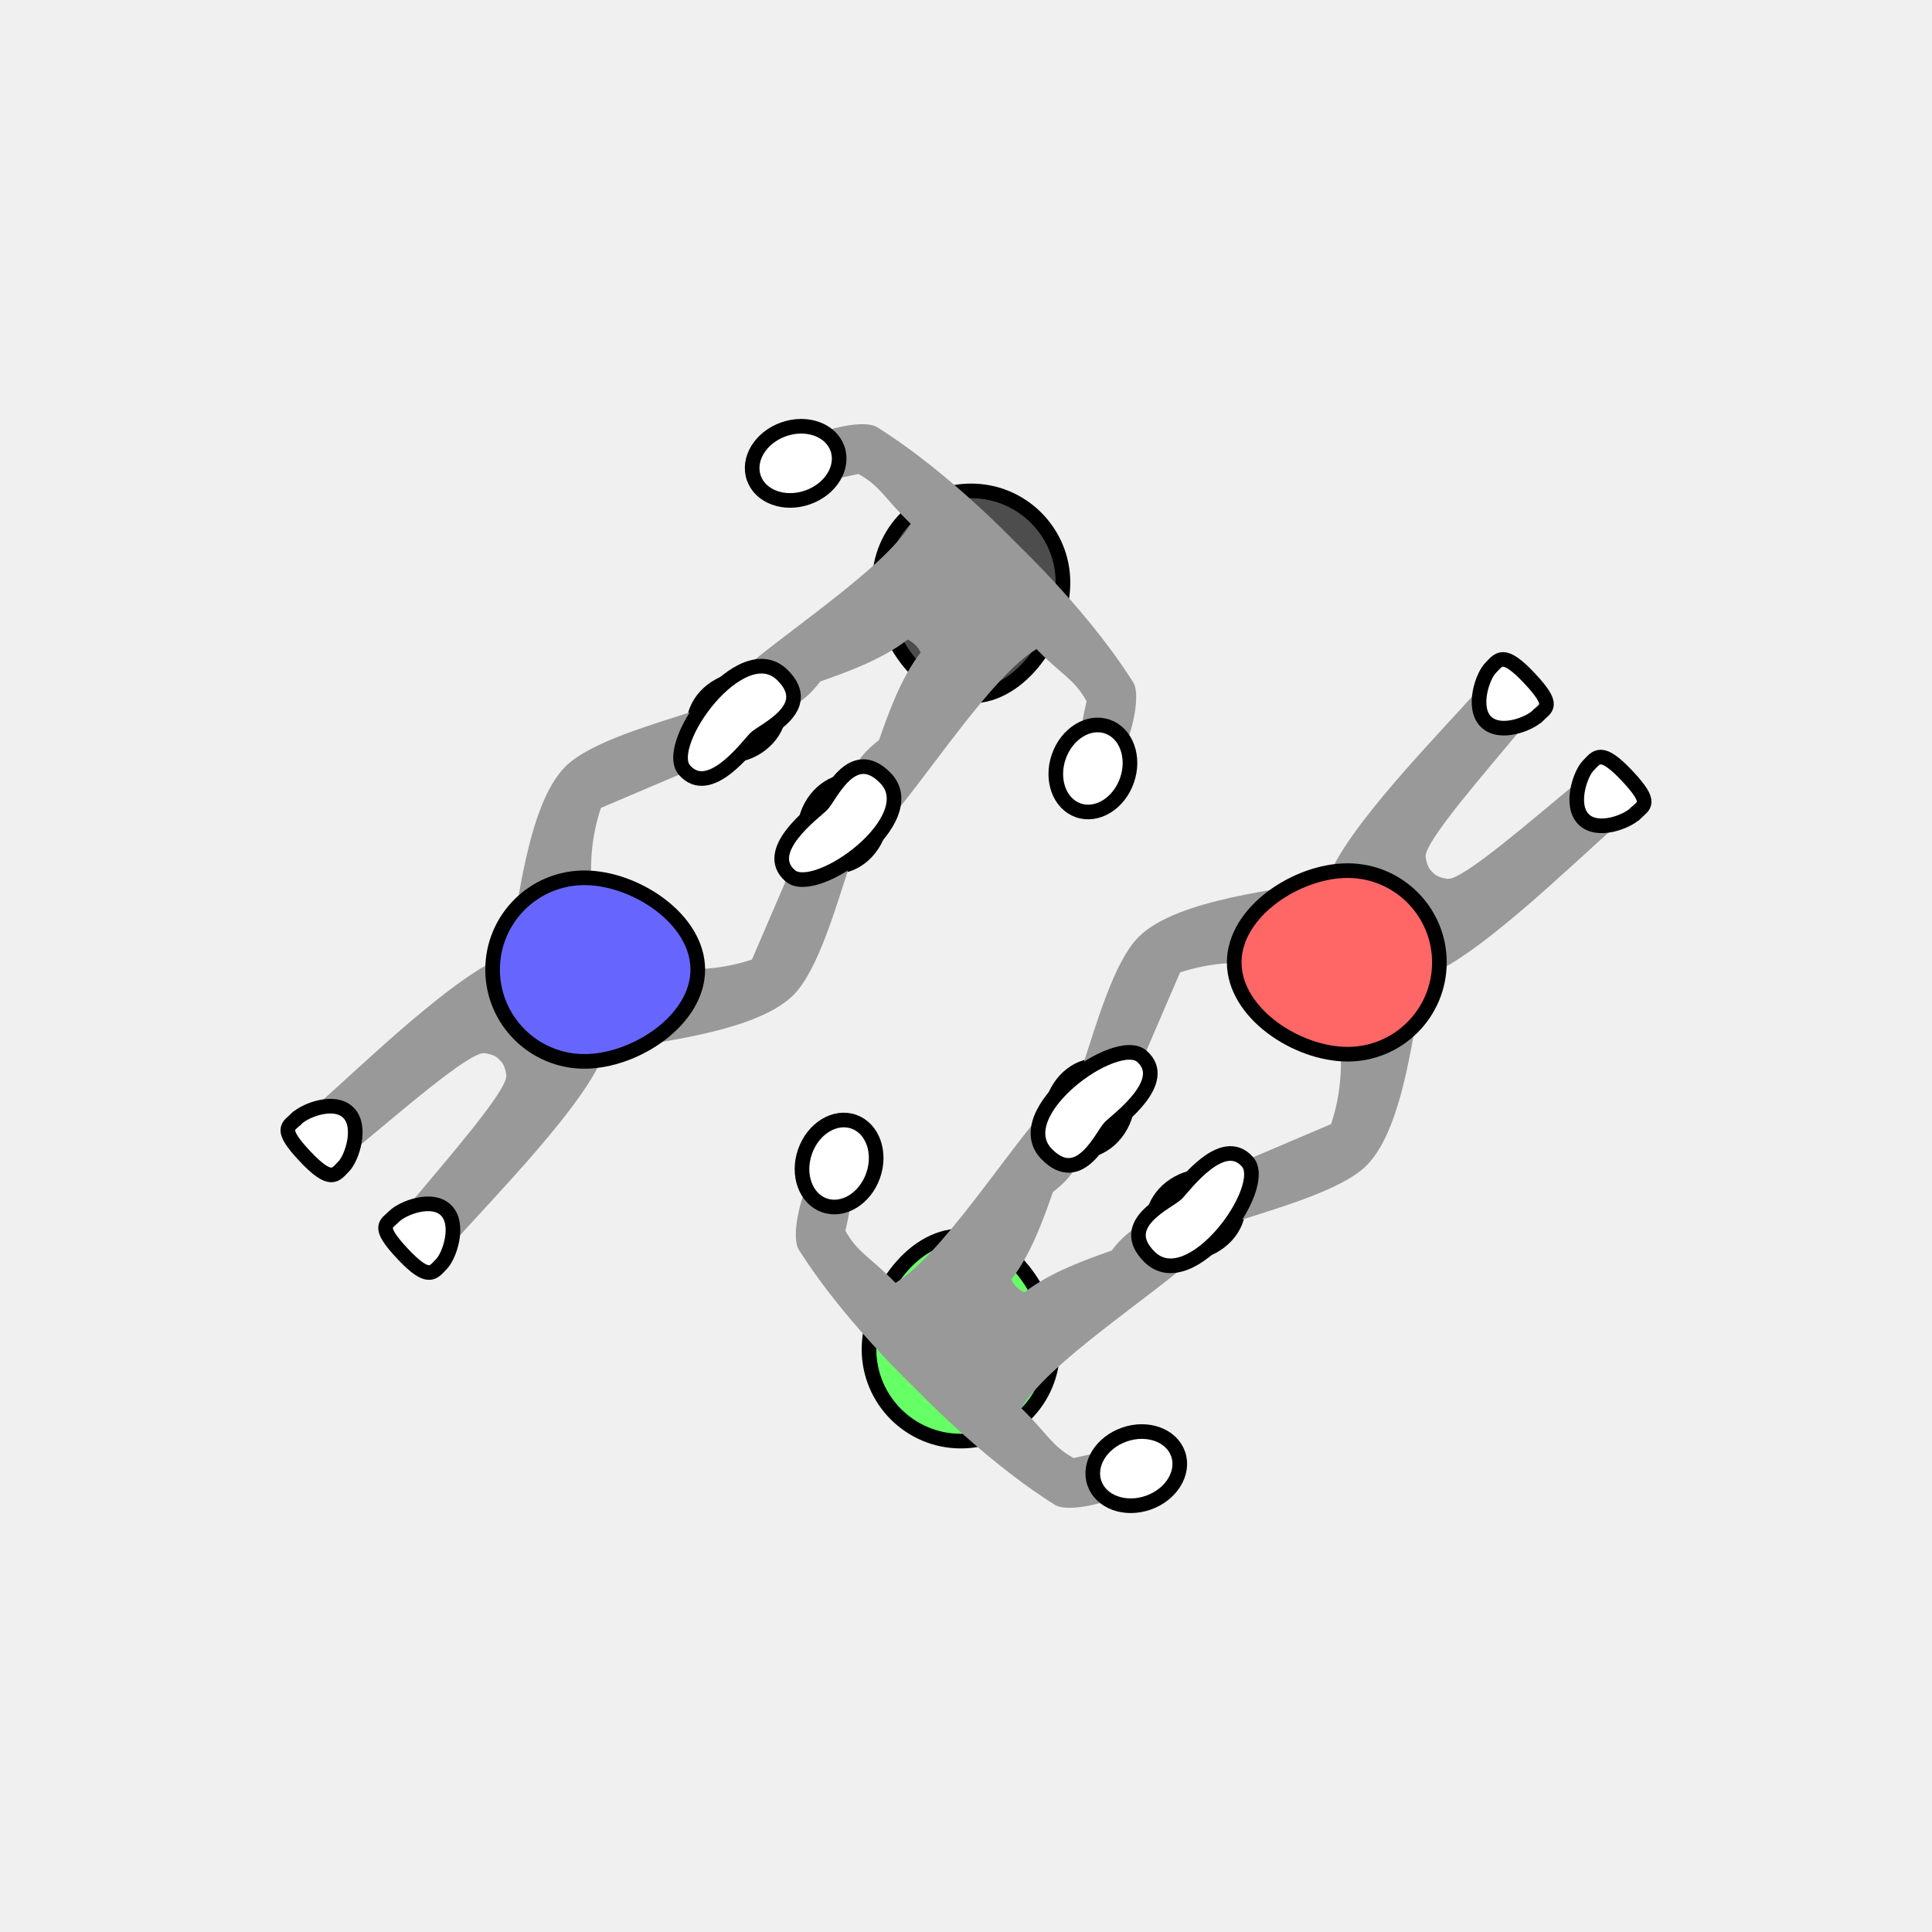
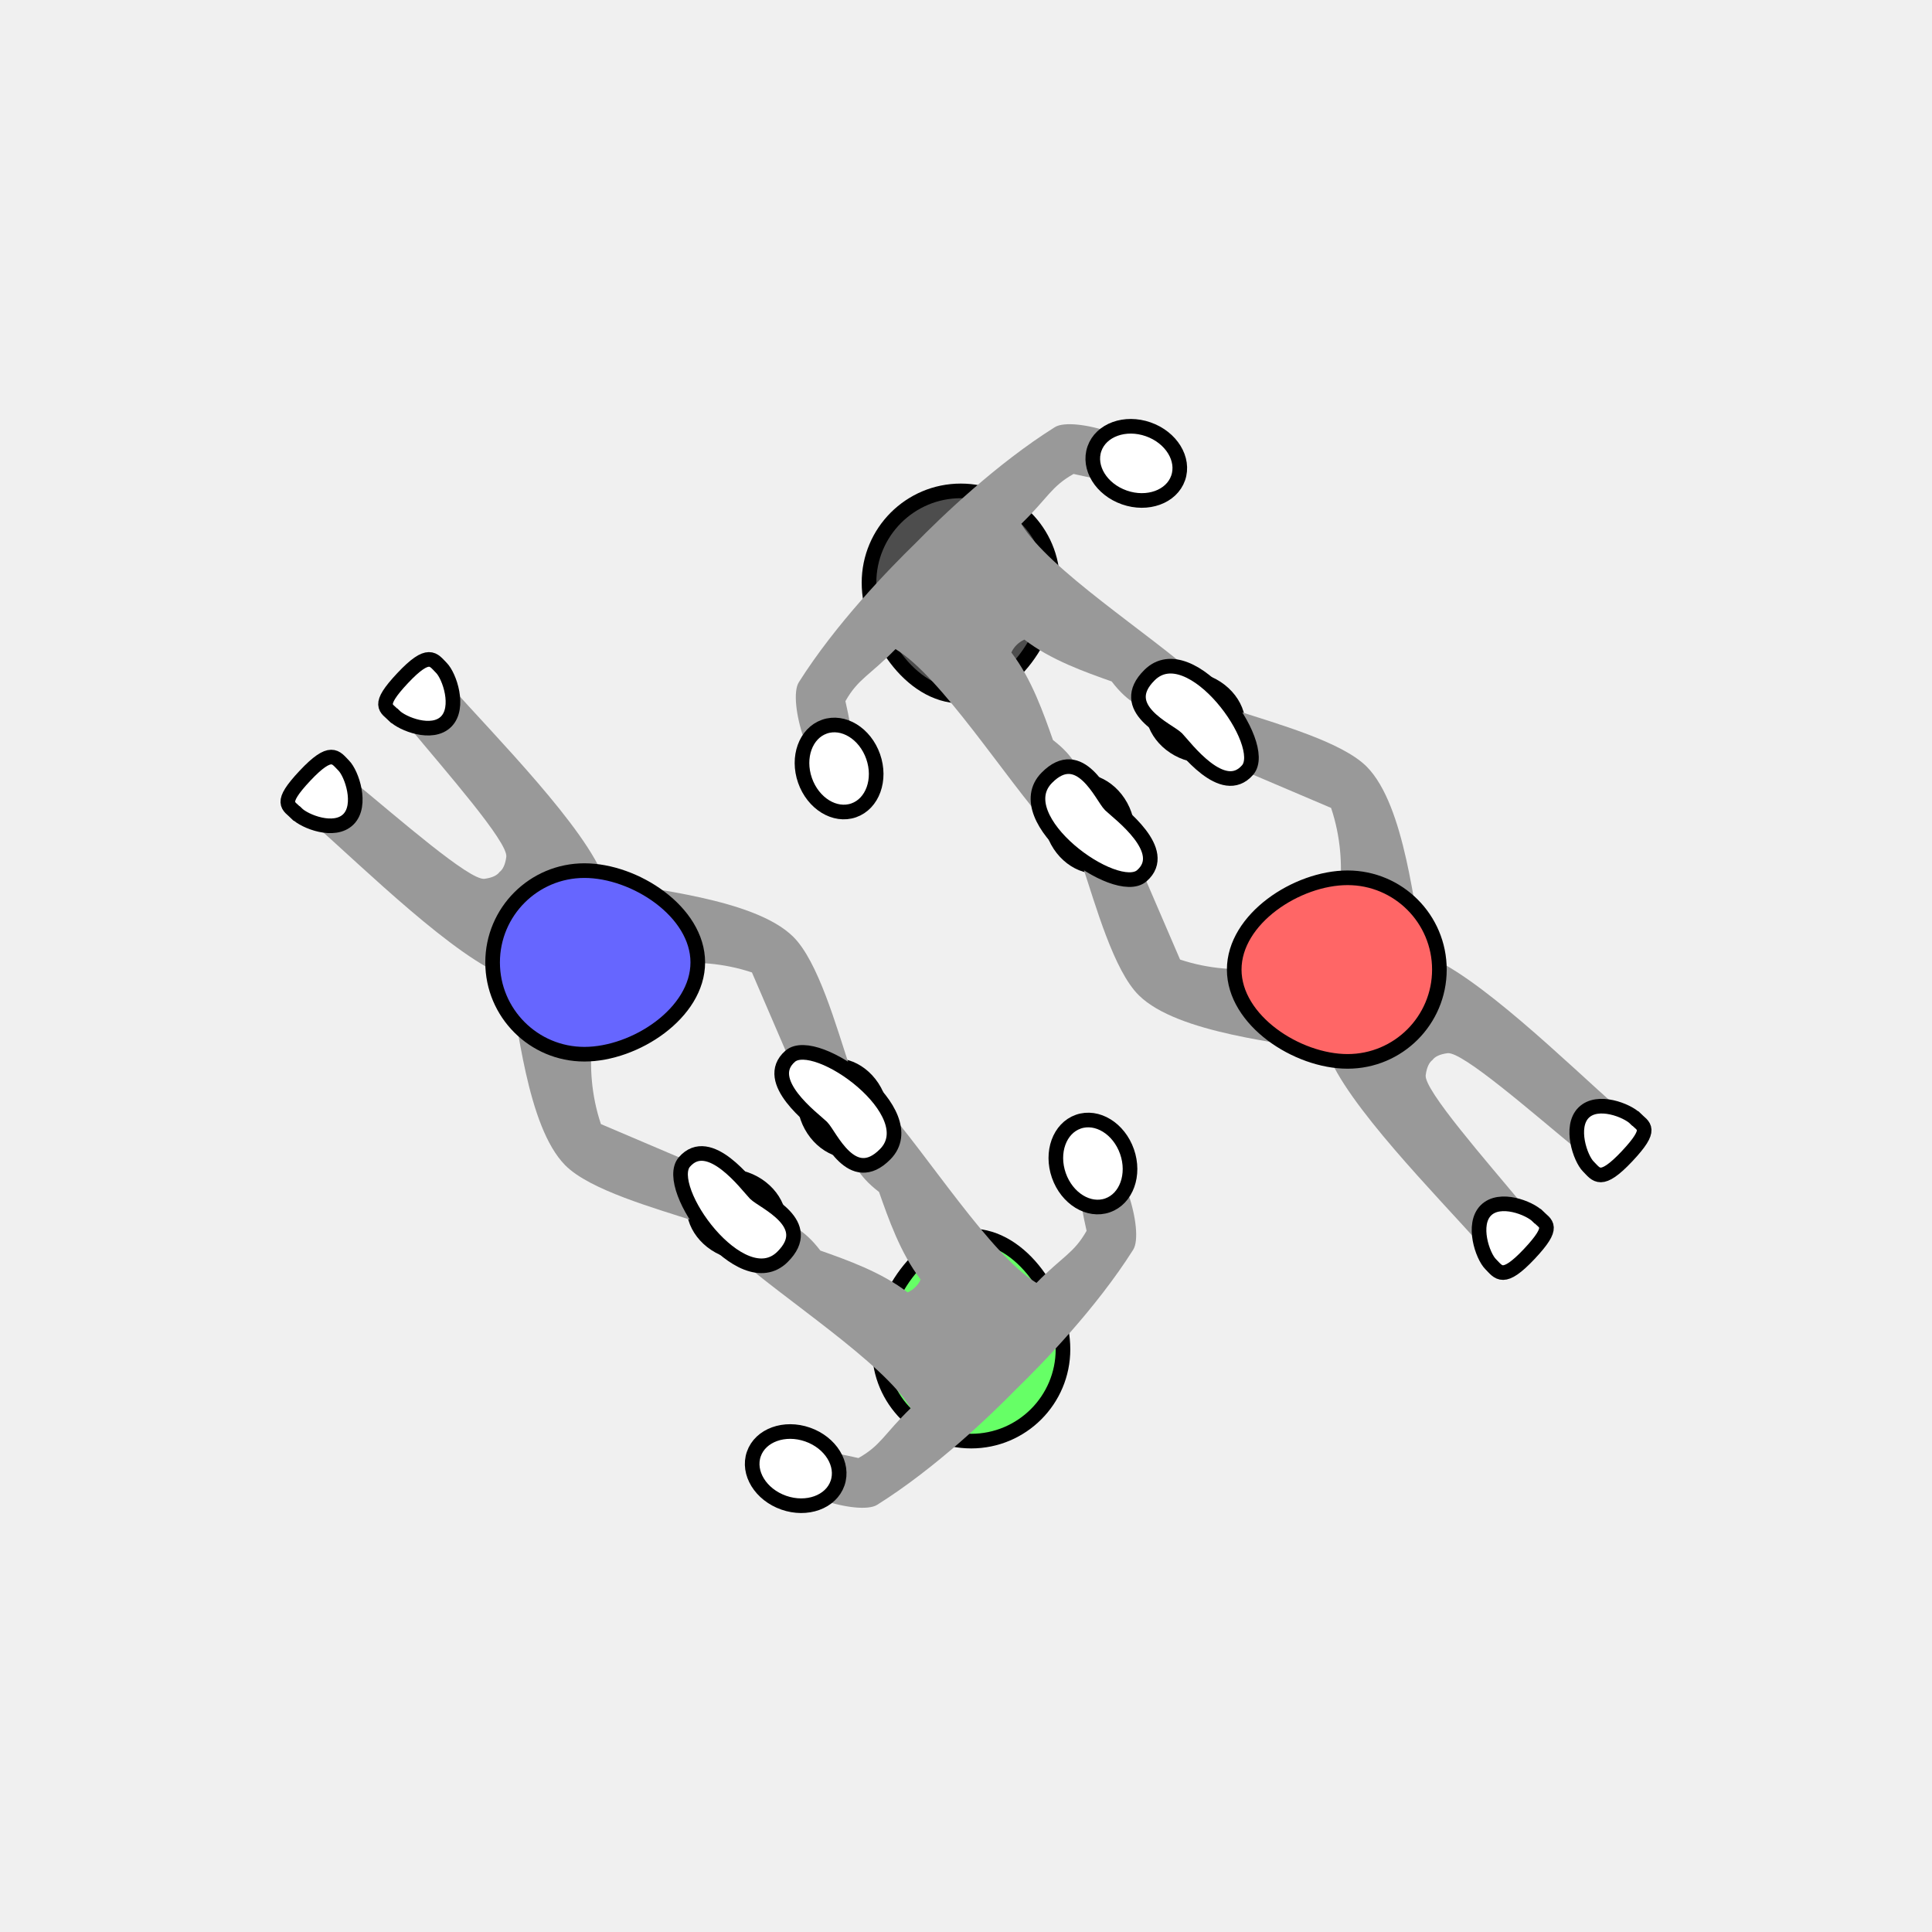
<svg xmlns="http://www.w3.org/2000/svg" width="35mm" height="35mm" viewBox="0 0 35 35" version="1.1" id="svg1" xml:space="preserve">
  <defs id="defs1" />
  <g id="layer1">
-     <path id="path1-3-0-5-2" style="fill:#66ff66;fill-opacity:1;stroke:#000000;stroke-width:0.265" d="m 15.743,24.444 c 0,-0.918 0.744,-2.054 1.663,-2.054 0.918,0 1.663,1.136 1.663,2.054 1e-6,0.918 -0.744,1.663 -1.663,1.663 -0.918,0 -1.663,-0.744 -1.663,-1.663 z" />
-     <ellipse style="fill:#ffffff;fill-opacity:1;stroke:#000000;stroke-width:0.265;stroke-dasharray:none;stroke-opacity:1" id="path1-7-2-9-9-8-7-2" cx="17.808" cy="-5.458" rx="0.654" ry="0.803" transform="rotate(61.28516)" />
-     <ellipse style="fill:#ffffff;fill-opacity:1;stroke:#000000;stroke-width:0.265;stroke-dasharray:none;stroke-opacity:1" id="path1-7-2-9-9-8-7-2-2" cx="-20.56" cy="5.751" rx="0.654" ry="0.803" transform="matrix(-0.8770217,-0.4804507,-0.4804507,0.8770217,0,0)" />
-     <path style="fill:#999999;fill-opacity:1;stroke:none;stroke-width:0.265;stroke-dasharray:none;stroke-opacity:1" d="m 16.062,7.559 c -0.262,-0.004 -0.518,0.082 -0.508,0.262 0.072,1.252 0.081,3.577 0.51,4.482 -0.438,0.679 -1.68,2.143 -1.689,3.135 -0.006,0.634 0.589,1.69 0.957,2.42 0.127,0.251 1.024,0.012 0.92,-0.25 l -0.891,-2.238 c 0.496,-0.99 1.378,-1.524 1.941,-1.777 0.563,0.256 1.443,0.793 1.936,1.785 l -0.9,2.234 c -0.105,0.261 0.792,0.505 0.92,0.254 0.371,-0.729 0.968,-1.784 0.965,-2.418 -0.006,-0.992 -1.242,-2.458 -1.678,-3.139 0.432,-0.904 0.45,-3.23 0.527,-4.482 0.022,-0.359 -1.022,-0.346 -1.057,0.012 -0.101,1.03 -0.213,2.744 -0.428,2.906 -0.121,0.092 -0.211,0.116 -0.279,0.105 -0.068,0.01 -0.16,-0.015 -0.281,-0.107 C 16.814,10.579 16.706,8.866 16.609,7.836 16.593,7.657 16.325,7.563 16.062,7.559 Z" id="path4-6-3" transform="rotate(-135,14.90848,16.73679)" />
-     <path id="path1-7-1-9-7" style="fill:#ffffff;stroke:#000000;stroke-width:0.265;stroke-dasharray:none" d="m 5.374,20.264 c 0.147,-0.147 0.683,-0.361 0.938,-0.106 0.255,0.255 0.061,0.827 -0.086,0.974 -0.147,0.147 -0.223,0.323 -0.702,-0.186 -0.478,-0.509 -0.298,-0.535 -0.151,-0.682 z" />
-     <path id="path1-7-1-9-7-5" style="fill:#ffffff;stroke:#000000;stroke-width:0.265;stroke-dasharray:none" d="m 7.144,22.033 c 0.147,-0.147 0.683,-0.361 0.938,-0.106 0.255,0.255 0.061,0.827 -0.086,0.974 C 7.85,23.047 7.773,23.224 7.295,22.715 6.816,22.206 6.997,22.18 7.144,22.033 Z" />
-     <path id="path1-3-0" style="fill:#4d4d4d;fill-opacity:1;stroke:#000000;stroke-width:0.265" d="m 19.257,10.556 c -10e-7,0.918 -0.744,2.054 -1.663,2.054 -0.918,-10e-7 -1.663,-1.136 -1.663,-2.054 -1e-6,-0.918 0.744,-1.663 1.663,-1.663 0.918,-4e-7 1.663,0.744 1.663,1.663 z" />
-     <path style="fill:#999999;fill-opacity:1;stroke:none;stroke-width:0.265;stroke-dasharray:none;stroke-opacity:1" d="m 16.191,8.904 c -0.292,-0.008 -0.617,0.099 -0.605,0.301 0.072,1.252 0.538,3.33 0.305,4.273 -0.676,-0.01 -0.857,0.095 -1.309,-0.031 -0.321,-0.512 -0.75,-1.125 -1.102,-0.854 -0.354,0.274 0.361,1.606 0.742,1.693 1.223,0.28 2.604,0.306 3.273,0.299 0.67,0.009 2.052,-0.011 3.275,-0.287 0.382,-0.086 1.103,-1.416 0.75,-1.691 -0.35,-0.273 -0.783,0.341 -1.105,0.852 -0.452,0.125 -0.633,0.018 -1.309,0.025 -0.23,-0.945 0.243,-3.019 0.32,-4.271 0.022,-0.359 -1.02,-0.424 -1.055,-0.066 -0.05,0.515 -0.184,0.627 -0.117,1.156 -0.217,0.453 -0.512,1.061 -0.588,1.654 -0.059,0.022 -0.115,0.03 -0.166,0.029 -0.051,9.3e-5 -0.107,-0.009 -0.166,-0.031 -0.074,-0.593 -0.366,-1.201 -0.582,-1.654 0.069,-0.529 -0.065,-0.641 -0.113,-1.156 -0.015,-0.156 -0.222,-0.234 -0.449,-0.24 z" id="path4-6-3-2" transform="matrix(0.7071068,0.7071068,0.7071068,-0.7071068,-4.268108,7.783564)" />
-     <path id="path1-7-1-1-4" style="fill:#ffffff;stroke:#000000;stroke-width:0.265;stroke-dasharray:none" d="m 12.399,13.95 c 0.449,0.517 1.136,-0.423 1.281,-0.572 0.145,-0.148 1.106,-0.546 0.494,-1.149 -0.742,-0.732 -2.179,1.255 -1.775,1.721 z" />
-     <path id="path1-7-1-1-4-5" style="fill:#ffffff;stroke:#000000;stroke-width:0.265;stroke-dasharray:none" d="m 14.315,15.865 c -0.517,-0.449 0.423,-1.136 0.572,-1.281 0.148,-0.145 0.546,-1.106 1.149,-0.494 0.732,0.742 -1.255,2.179 -1.721,1.775 z" />
-     <ellipse style="fill:#ffffff;fill-opacity:1;stroke:#000000;stroke-width:0.265;stroke-dasharray:none;stroke-opacity:1" id="path1-7-2-9-9-1-3" cx="12.681" cy="-10.836" rx="0.654" ry="0.803" transform="rotate(70.72808)" />
-     <ellipse style="fill:#ffffff;fill-opacity:1;stroke:#000000;stroke-width:0.265;stroke-dasharray:none;stroke-opacity:1" id="path1-7-2-9-9-1-3-9" cx="-23.284" cy="6.607" rx="0.654" ry="0.803" transform="matrix(-0.9439628,-0.3300518,-0.3300518,0.9439628,0,0)" />
-     <path id="path1-3-2" style="fill:#6666ff;fill-opacity:1;stroke:#000000;stroke-width:0.265" d="m 10.587,15.902 c 0.918,0 2.054,0.744 2.054,1.663 1e-6,0.918 -1.136,1.663 -2.054,1.663 -0.918,-1e-6 -1.663,-0.744 -1.663,-1.663 -5e-7,-0.918 0.744,-1.663 1.663,-1.663 z" />
-     <ellipse style="fill:#ffffff;fill-opacity:1;stroke:#000000;stroke-width:0.265;stroke-dasharray:none;stroke-opacity:1" id="path1-7-2-9-9-8-7-2-5" cx="-29.703" cy="8.422" rx="0.654" ry="0.803" transform="rotate(-118.7148)" />
-     <ellipse style="fill:#ffffff;fill-opacity:1;stroke:#000000;stroke-width:0.265;stroke-dasharray:none;stroke-opacity:1" id="path1-7-2-9-9-8-7-2-2-4" cx="26.951" cy="-8.129" rx="0.654" ry="0.803" transform="matrix(0.8770217,0.4804507,0.4804507,-0.8770217,0,0)" />
-     <path style="fill:#999999;fill-opacity:1;stroke:none;stroke-width:0.265;stroke-dasharray:none;stroke-opacity:1" d="m 16.062,7.559 c -0.262,-0.004 -0.518,0.082 -0.508,0.262 0.072,1.252 0.081,3.577 0.51,4.482 -0.438,0.679 -1.68,2.143 -1.689,3.135 -0.006,0.634 0.589,1.69 0.957,2.42 0.127,0.251 1.024,0.012 0.92,-0.25 l -0.891,-2.238 c 0.496,-0.99 1.378,-1.524 1.941,-1.777 0.563,0.256 1.443,0.793 1.936,1.785 l -0.9,2.234 c -0.105,0.261 0.792,0.505 0.92,0.254 0.371,-0.729 0.968,-1.784 0.965,-2.418 -0.006,-0.992 -1.242,-2.458 -1.678,-3.139 0.432,-0.904 0.45,-3.23 0.527,-4.482 0.022,-0.359 -1.022,-0.346 -1.057,0.012 -0.101,1.03 -0.213,2.744 -0.428,2.906 -0.121,0.092 -0.211,0.116 -0.279,0.105 -0.068,0.01 -0.16,-0.015 -0.281,-0.107 C 16.814,10.579 16.706,8.866 16.609,7.836 16.593,7.657 16.325,7.563 16.062,7.559 Z" id="path4-6-3-7" transform="rotate(45,15.65743,23.75652)" />
-     <path id="path1-7-1-9-7-4" style="fill:#ffffff;stroke:#000000;stroke-width:0.265;stroke-dasharray:none" d="m 29.626,14.736 c -0.147,0.147 -0.683,0.361 -0.938,0.106 -0.255,-0.255 -0.061,-0.827 0.086,-0.974 0.147,-0.147 0.223,-0.323 0.702,0.186 0.478,0.509 0.298,0.535 0.151,0.682 z" />
-     <path id="path1-7-1-9-7-5-4" style="fill:#ffffff;stroke:#000000;stroke-width:0.265;stroke-dasharray:none" d="m 27.856,12.967 c -0.147,0.147 -0.683,0.361 -0.938,0.106 -0.255,-0.255 -0.061,-0.827 0.086,-0.974 0.147,-0.147 0.223,-0.323 0.702,0.186 0.478,0.509 0.298,0.535 0.151,0.682 z" />
-     <path style="fill:#999999;fill-opacity:1;stroke:none;stroke-width:0.265;stroke-dasharray:none;stroke-opacity:1" d="m 16.191,8.904 c -0.292,-0.008 -0.617,0.099 -0.605,0.301 0.072,1.252 0.538,3.33 0.305,4.273 -0.676,-0.01 -0.857,0.095 -1.309,-0.031 -0.321,-0.512 -0.75,-1.125 -1.102,-0.854 -0.354,0.274 0.361,1.606 0.742,1.693 1.223,0.28 2.604,0.306 3.273,0.299 0.67,0.009 2.052,-0.011 3.275,-0.287 0.382,-0.086 1.103,-1.416 0.75,-1.691 -0.35,-0.273 -0.783,0.341 -1.105,0.852 -0.452,0.125 -0.633,0.018 -1.309,0.025 -0.23,-0.945 0.243,-3.019 0.32,-4.271 0.022,-0.359 -1.02,-0.424 -1.055,-0.066 -0.05,0.515 -0.184,0.627 -0.117,1.156 -0.217,0.453 -0.512,1.061 -0.588,1.654 -0.059,0.022 -0.115,0.03 -0.166,0.029 -0.051,9.3e-5 -0.107,-0.009 -0.166,-0.031 -0.074,-0.593 -0.366,-1.201 -0.582,-1.654 0.069,-0.529 -0.065,-0.641 -0.113,-1.156 -0.015,-0.156 -0.222,-0.234 -0.449,-0.24 z" id="path4-6-3-2-0" transform="matrix(-0.7071068,-0.7071068,-0.7071068,0.7071068,39.26812,27.21644)" />
-     <path id="path1-7-1-1-4-7" style="fill:#ffffff;stroke:#000000;stroke-width:0.265;stroke-dasharray:none" d="m 22.601,21.05 c -0.449,-0.517 -1.136,0.423 -1.281,0.572 -0.145,0.148 -1.106,0.546 -0.494,1.149 0.742,0.732 2.179,-1.255 1.775,-1.721 z" />
-     <path id="path1-7-1-1-4-5-8" style="fill:#ffffff;stroke:#000000;stroke-width:0.265;stroke-dasharray:none" d="m 20.685,19.135 c 0.517,0.449 -0.423,1.136 -0.572,1.281 -0.148,0.145 -0.546,1.106 -1.149,0.494 -0.732,-0.742 1.255,-2.179 1.721,-1.775 z" />
-     <ellipse style="fill:#ffffff;fill-opacity:1;stroke:#000000;stroke-width:0.265;stroke-dasharray:none;stroke-opacity:1" id="path1-7-2-9-9-1-3-6" cx="-31.909" cy="10.65" rx="0.654" ry="0.803" transform="rotate(-109.2719)" />
-     <ellipse style="fill:#ffffff;fill-opacity:1;stroke:#000000;stroke-width:0.265;stroke-dasharray:none;stroke-opacity:1" id="path1-7-2-9-9-1-3-9-8" cx="21.306" cy="-14.88" rx="0.654" ry="0.803" transform="matrix(0.9439628,0.3300518,0.3300518,-0.9439628,0,0)" />
-     <path id="path1-3-2-1" style="fill:#ff6666;fill-opacity:1;stroke:#000000;stroke-width:0.265" d="m 24.413,19.098 c -0.918,0 -2.054,-0.744 -2.054,-1.663 0,-0.918 1.136,-1.663 2.054,-1.663 0.918,0 1.663,0.744 1.663,1.663 0,0.918 -0.744,1.663 -1.663,1.663 z" />
+     <path id="path1-3-0-5-2" style="fill:#4d4d4d;fill-opacity:1;stroke:#000000;stroke-width:0.265" d="m 15.743,10.556 c 0,0.918 0.744,2.054 1.663,2.054 0.918,0 1.663,-1.136 1.663,-2.054 1e-6,-0.918 -0.744,-1.663 -1.663,-1.663 -0.918,0 -1.663,0.744 -1.663,1.663 z" />
+     <ellipse style="fill:#ffffff;fill-opacity:1;stroke:#000000;stroke-width:0.265;stroke-dasharray:none;stroke-opacity:1" id="path1-7-2-9-9-8-7-2" cx="-12.887" cy="-22.274" rx="0.654" ry="0.803" transform="matrix(0.4804507,-0.8770217,-0.8770217,-0.4804507,0,0)" />
+     <ellipse style="fill:#ffffff;fill-opacity:1;stroke:#000000;stroke-width:0.265;stroke-dasharray:none;stroke-opacity:1" id="path1-7-2-9-9-8-7-2-2" cx="-3.745" cy="-24.945" rx="0.654" ry="0.803" transform="rotate(151.2852)" />
+     <path style="fill:#999999;fill-opacity:1;stroke:none;stroke-width:0.265;stroke-dasharray:none;stroke-opacity:1" d="m 16.062,7.559 c -0.262,-0.004 -0.518,0.082 -0.508,0.262 0.072,1.252 0.081,3.577 0.51,4.482 -0.438,0.679 -1.68,2.143 -1.689,3.135 -0.006,0.634 0.589,1.69 0.957,2.42 0.127,0.251 1.024,0.012 0.92,-0.25 l -0.891,-2.238 c 0.496,-0.99 1.378,-1.524 1.941,-1.777 0.563,0.256 1.443,0.793 1.936,1.785 l -0.9,2.234 c -0.105,0.261 0.792,0.505 0.92,0.254 0.371,-0.729 0.968,-1.784 0.965,-2.418 -0.006,-0.992 -1.242,-2.458 -1.678,-3.139 0.432,-0.904 0.45,-3.23 0.527,-4.482 0.022,-0.359 -1.022,-0.346 -1.057,0.012 -0.101,1.03 -0.213,2.744 -0.428,2.906 -0.121,0.092 -0.211,0.116 -0.279,0.105 -0.068,0.01 -0.16,-0.015 -0.281,-0.107 C 16.814,10.579 16.706,8.866 16.609,7.836 16.593,7.657 16.325,7.563 16.062,7.559 Z" id="path4-6-3" transform="matrix(-0.7071068,0.7071068,0.7071068,0.7071068,13.61567,-4.113374)" />
+     <path id="path1-7-1-9-7" style="fill:#ffffff;stroke:#000000;stroke-width:0.265;stroke-dasharray:none" d="m 5.374,14.736 c 0.147,0.147 0.683,0.361 0.938,0.106 0.255,-0.255 0.061,-0.827 -0.086,-0.974 -0.147,-0.147 -0.223,-0.323 -0.702,0.186 -0.478,0.509 -0.298,0.535 -0.151,0.682 z" />
+     <path id="path1-7-1-9-7-5" style="fill:#ffffff;stroke:#000000;stroke-width:0.265;stroke-dasharray:none" d="m 7.144,12.967 c 0.147,0.147 0.683,0.361 0.938,0.106 0.255,-0.255 0.061,-0.827 -0.086,-0.974 -0.147,-0.147 -0.223,-0.323 -0.702,0.186 -0.478,0.509 -0.298,0.535 -0.151,0.682 z" />
+     <path id="path1-3-0" style="fill:#66ff66;fill-opacity:1;stroke:#000000;stroke-width:0.265" d="m 19.257,24.444 c -10e-7,-0.918 -0.744,-2.054 -1.663,-2.054 -0.918,1e-6 -1.663,1.136 -1.663,2.054 -1e-6,0.918 0.744,1.663 1.663,1.663 0.918,0 1.663,-0.744 1.663,-1.663 z" />
+     <path style="fill:#999999;fill-opacity:1;stroke:none;stroke-width:0.265;stroke-dasharray:none;stroke-opacity:1" d="m 16.191,8.904 c -0.292,-0.008 -0.617,0.099 -0.605,0.301 0.072,1.252 0.538,3.33 0.305,4.273 -0.676,-0.01 -0.857,0.095 -1.309,-0.031 -0.321,-0.512 -0.75,-1.125 -1.102,-0.854 -0.354,0.274 0.361,1.606 0.742,1.693 1.223,0.28 2.604,0.306 3.273,0.299 0.67,0.009 2.052,-0.011 3.275,-0.287 0.382,-0.086 1.103,-1.416 0.75,-1.691 -0.35,-0.273 -0.783,0.341 -1.105,0.852 -0.452,0.125 -0.633,0.018 -1.309,0.025 -0.23,-0.945 0.243,-3.019 0.32,-4.271 0.022,-0.359 -1.02,-0.424 -1.055,-0.066 -0.05,0.515 -0.184,0.627 -0.117,1.156 -0.217,0.453 -0.512,1.061 -0.588,1.654 -0.059,0.022 -0.115,0.03 -0.166,0.029 -0.051,9.3e-5 -0.107,-0.009 -0.166,-0.031 -0.074,-0.593 -0.366,-1.201 -0.582,-1.654 0.069,-0.529 -0.065,-0.641 -0.113,-1.156 -0.015,-0.156 -0.222,-0.234 -0.449,-0.24 z" id="path4-6-3-2" transform="rotate(-45,30.71909,18.76028)" />
+     <path id="path1-7-1-1-4" style="fill:#ffffff;stroke:#000000;stroke-width:0.265;stroke-dasharray:none" d="m 12.399,21.05 c 0.449,-0.517 1.136,0.423 1.281,0.572 0.145,0.148 1.106,0.546 0.494,1.149 -0.742,0.732 -2.179,-1.255 -1.775,-1.721 z" />
+     <path id="path1-7-1-1-4-5" style="fill:#ffffff;stroke:#000000;stroke-width:0.265;stroke-dasharray:none" d="m 14.315,19.135 c -0.517,0.449 0.423,1.136 0.572,1.281 0.148,0.145 0.546,1.106 1.149,0.494 0.732,-0.742 -1.255,-2.179 -1.721,-1.775 z" />
+     <ellipse style="fill:#ffffff;fill-opacity:1;stroke:#000000;stroke-width:0.265;stroke-dasharray:none;stroke-opacity:1" id="path1-7-2-9-9-1-3" cx="-20.357" cy="-22.388" rx="0.654" ry="0.803" transform="matrix(0.3300518,-0.9439628,-0.9439628,-0.3300518,0,0)" />
+     <ellipse style="fill:#ffffff;fill-opacity:1;stroke:#000000;stroke-width:0.265;stroke-dasharray:none;stroke-opacity:1" id="path1-7-2-9-9-1-3-9" cx="-11.733" cy="-26.432" rx="0.654" ry="0.803" transform="rotate(160.7281)" />
+     <path id="path1-3-2" style="fill:#6666ff;fill-opacity:1;stroke:#000000;stroke-width:0.265" d="m 10.587,19.098 c 0.918,0 2.054,-0.744 2.054,-1.663 1e-6,-0.918 -1.136,-1.663 -2.054,-1.663 -0.918,1e-6 -1.663,0.744 -1.663,1.663 -5e-7,0.918 0.744,1.663 1.663,1.663 z" />
+     <ellipse style="fill:#ffffff;fill-opacity:1;stroke:#000000;stroke-width:0.265;stroke-dasharray:none;stroke-opacity:1" id="path1-7-2-9-9-8-7-2-5" cx="0.993" cy="25.238" rx="0.654" ry="0.803" transform="matrix(-0.4804507,0.8770218,0.8770218,0.4804507,0,0)" />
+     <ellipse style="fill:#ffffff;fill-opacity:1;stroke:#000000;stroke-width:0.265;stroke-dasharray:none;stroke-opacity:1" id="path1-7-2-9-9-8-7-2-2-4" cx="10.135" cy="22.567" rx="0.654" ry="0.803" transform="rotate(-28.71484)" />
+     <path style="fill:#999999;fill-opacity:1;stroke:none;stroke-width:0.265;stroke-dasharray:none;stroke-opacity:1" d="m 16.062,7.559 c -0.262,-0.004 -0.518,0.082 -0.508,0.262 0.072,1.252 0.081,3.577 0.51,4.482 -0.438,0.679 -1.68,2.143 -1.689,3.135 -0.006,0.634 0.589,1.69 0.957,2.42 0.127,0.251 1.024,0.012 0.92,-0.25 l -0.891,-2.238 c 0.496,-0.99 1.378,-1.524 1.941,-1.777 0.563,0.256 1.443,0.793 1.936,1.785 l -0.9,2.234 c -0.105,0.261 0.792,0.505 0.92,0.254 0.371,-0.729 0.968,-1.784 0.965,-2.418 -0.006,-0.992 -1.242,-2.458 -1.678,-3.139 0.432,-0.904 0.45,-3.23 0.527,-4.482 0.022,-0.359 -1.022,-0.346 -1.057,0.012 -0.101,1.03 -0.213,2.744 -0.428,2.906 -0.121,0.092 -0.211,0.116 -0.279,0.105 -0.068,0.01 -0.16,-0.015 -0.281,-0.107 C 16.814,10.579 16.706,8.866 16.609,7.836 16.593,7.657 16.325,7.563 16.062,7.559 Z" id="path4-6-3-7" transform="matrix(0.7071068,-0.7071068,-0.7071068,-0.7071068,21.38435,39.11335)" />
+     <path id="path1-7-1-9-7-4" style="fill:#ffffff;stroke:#000000;stroke-width:0.265;stroke-dasharray:none" d="m 29.626,20.264 c -0.147,-0.147 -0.683,-0.361 -0.938,-0.106 -0.255,0.255 -0.061,0.827 0.086,0.974 0.147,0.147 0.223,0.323 0.702,-0.186 0.478,-0.509 0.298,-0.535 0.151,-0.682 z" />
+     <path id="path1-7-1-9-7-5-4" style="fill:#ffffff;stroke:#000000;stroke-width:0.265;stroke-dasharray:none" d="m 27.856,22.033 c -0.147,-0.147 -0.683,-0.361 -0.938,-0.106 -0.255,0.255 -0.061,0.827 0.086,0.974 0.147,0.147 0.223,0.323 0.702,-0.186 0.478,-0.509 0.298,-0.535 0.151,-0.682 z" />
+     <path style="fill:#999999;fill-opacity:1;stroke:none;stroke-width:0.265;stroke-dasharray:none;stroke-opacity:1" d="m 16.191,8.904 c -0.292,-0.008 -0.617,0.099 -0.605,0.301 0.072,1.252 0.538,3.33 0.305,4.273 -0.676,-0.01 -0.857,0.095 -1.309,-0.031 -0.321,-0.512 -0.75,-1.125 -1.102,-0.854 -0.354,0.274 0.361,1.606 0.742,1.693 1.223,0.28 2.604,0.306 3.273,0.299 0.67,0.009 2.052,-0.011 3.275,-0.287 0.382,-0.086 1.103,-1.416 0.75,-1.691 -0.35,-0.273 -0.783,0.341 -1.105,0.852 -0.452,0.125 -0.633,0.018 -1.309,0.025 -0.23,-0.945 0.243,-3.019 0.32,-4.271 0.022,-0.359 -1.02,-0.424 -1.055,-0.066 -0.05,0.515 -0.184,0.627 -0.117,1.156 -0.217,0.453 -0.512,1.061 -0.588,1.654 -0.059,0.022 -0.115,0.03 -0.166,0.029 -0.051,9.3e-5 -0.107,-0.009 -0.166,-0.031 -0.074,-0.593 -0.366,-1.201 -0.582,-1.654 0.069,-0.529 -0.065,-0.641 -0.113,-1.156 -0.015,-0.156 -0.222,-0.234 -0.449,-0.24 z" id="path4-6-3-2-0" transform="rotate(135,18.02203,12.02447)" />
+     <path id="path1-7-1-1-4-7" style="fill:#ffffff;stroke:#000000;stroke-width:0.265;stroke-dasharray:none" d="m 22.601,13.95 c -0.449,0.517 -1.136,-0.423 -1.281,-0.572 -0.145,-0.148 -1.106,-0.546 -0.494,-1.149 0.742,-0.732 2.179,1.255 1.775,1.721 z" />
+     <path id="path1-7-1-1-4-5-8" style="fill:#ffffff;stroke:#000000;stroke-width:0.265;stroke-dasharray:none" d="m 20.685,15.865 c 0.517,-0.449 -0.423,-1.136 -0.572,-1.281 -0.148,-0.145 -0.546,-1.106 -1.149,-0.494 -0.732,0.742 1.255,2.179 1.721,1.775 z" />
+     <ellipse style="fill:#ffffff;fill-opacity:1;stroke:#000000;stroke-width:0.265;stroke-dasharray:none;stroke-opacity:1" id="path1-7-2-9-9-1-3-6" cx="1.13" cy="22.202" rx="0.654" ry="0.803" transform="matrix(-0.3300518,0.9439628,0.9439628,0.3300518,0,0)" />
+     <ellipse style="fill:#ffffff;fill-opacity:1;stroke:#000000;stroke-width:0.265;stroke-dasharray:none;stroke-opacity:1" id="path1-7-2-9-9-1-3-9-8" cx="9.754" cy="18.159" rx="0.654" ry="0.803" transform="rotate(-19.27192)" />
+     <path id="path1-3-2-1" style="fill:#ff6666;fill-opacity:1;stroke:#000000;stroke-width:0.265" d="m 24.413,15.902 c -0.918,0 -2.054,0.744 -2.054,1.663 0,0.918 1.136,1.663 2.054,1.663 0.918,0 1.663,-0.744 1.663,-1.663 0,-0.918 -0.744,-1.663 -1.663,-1.663 z" />
  </g>
</svg>
